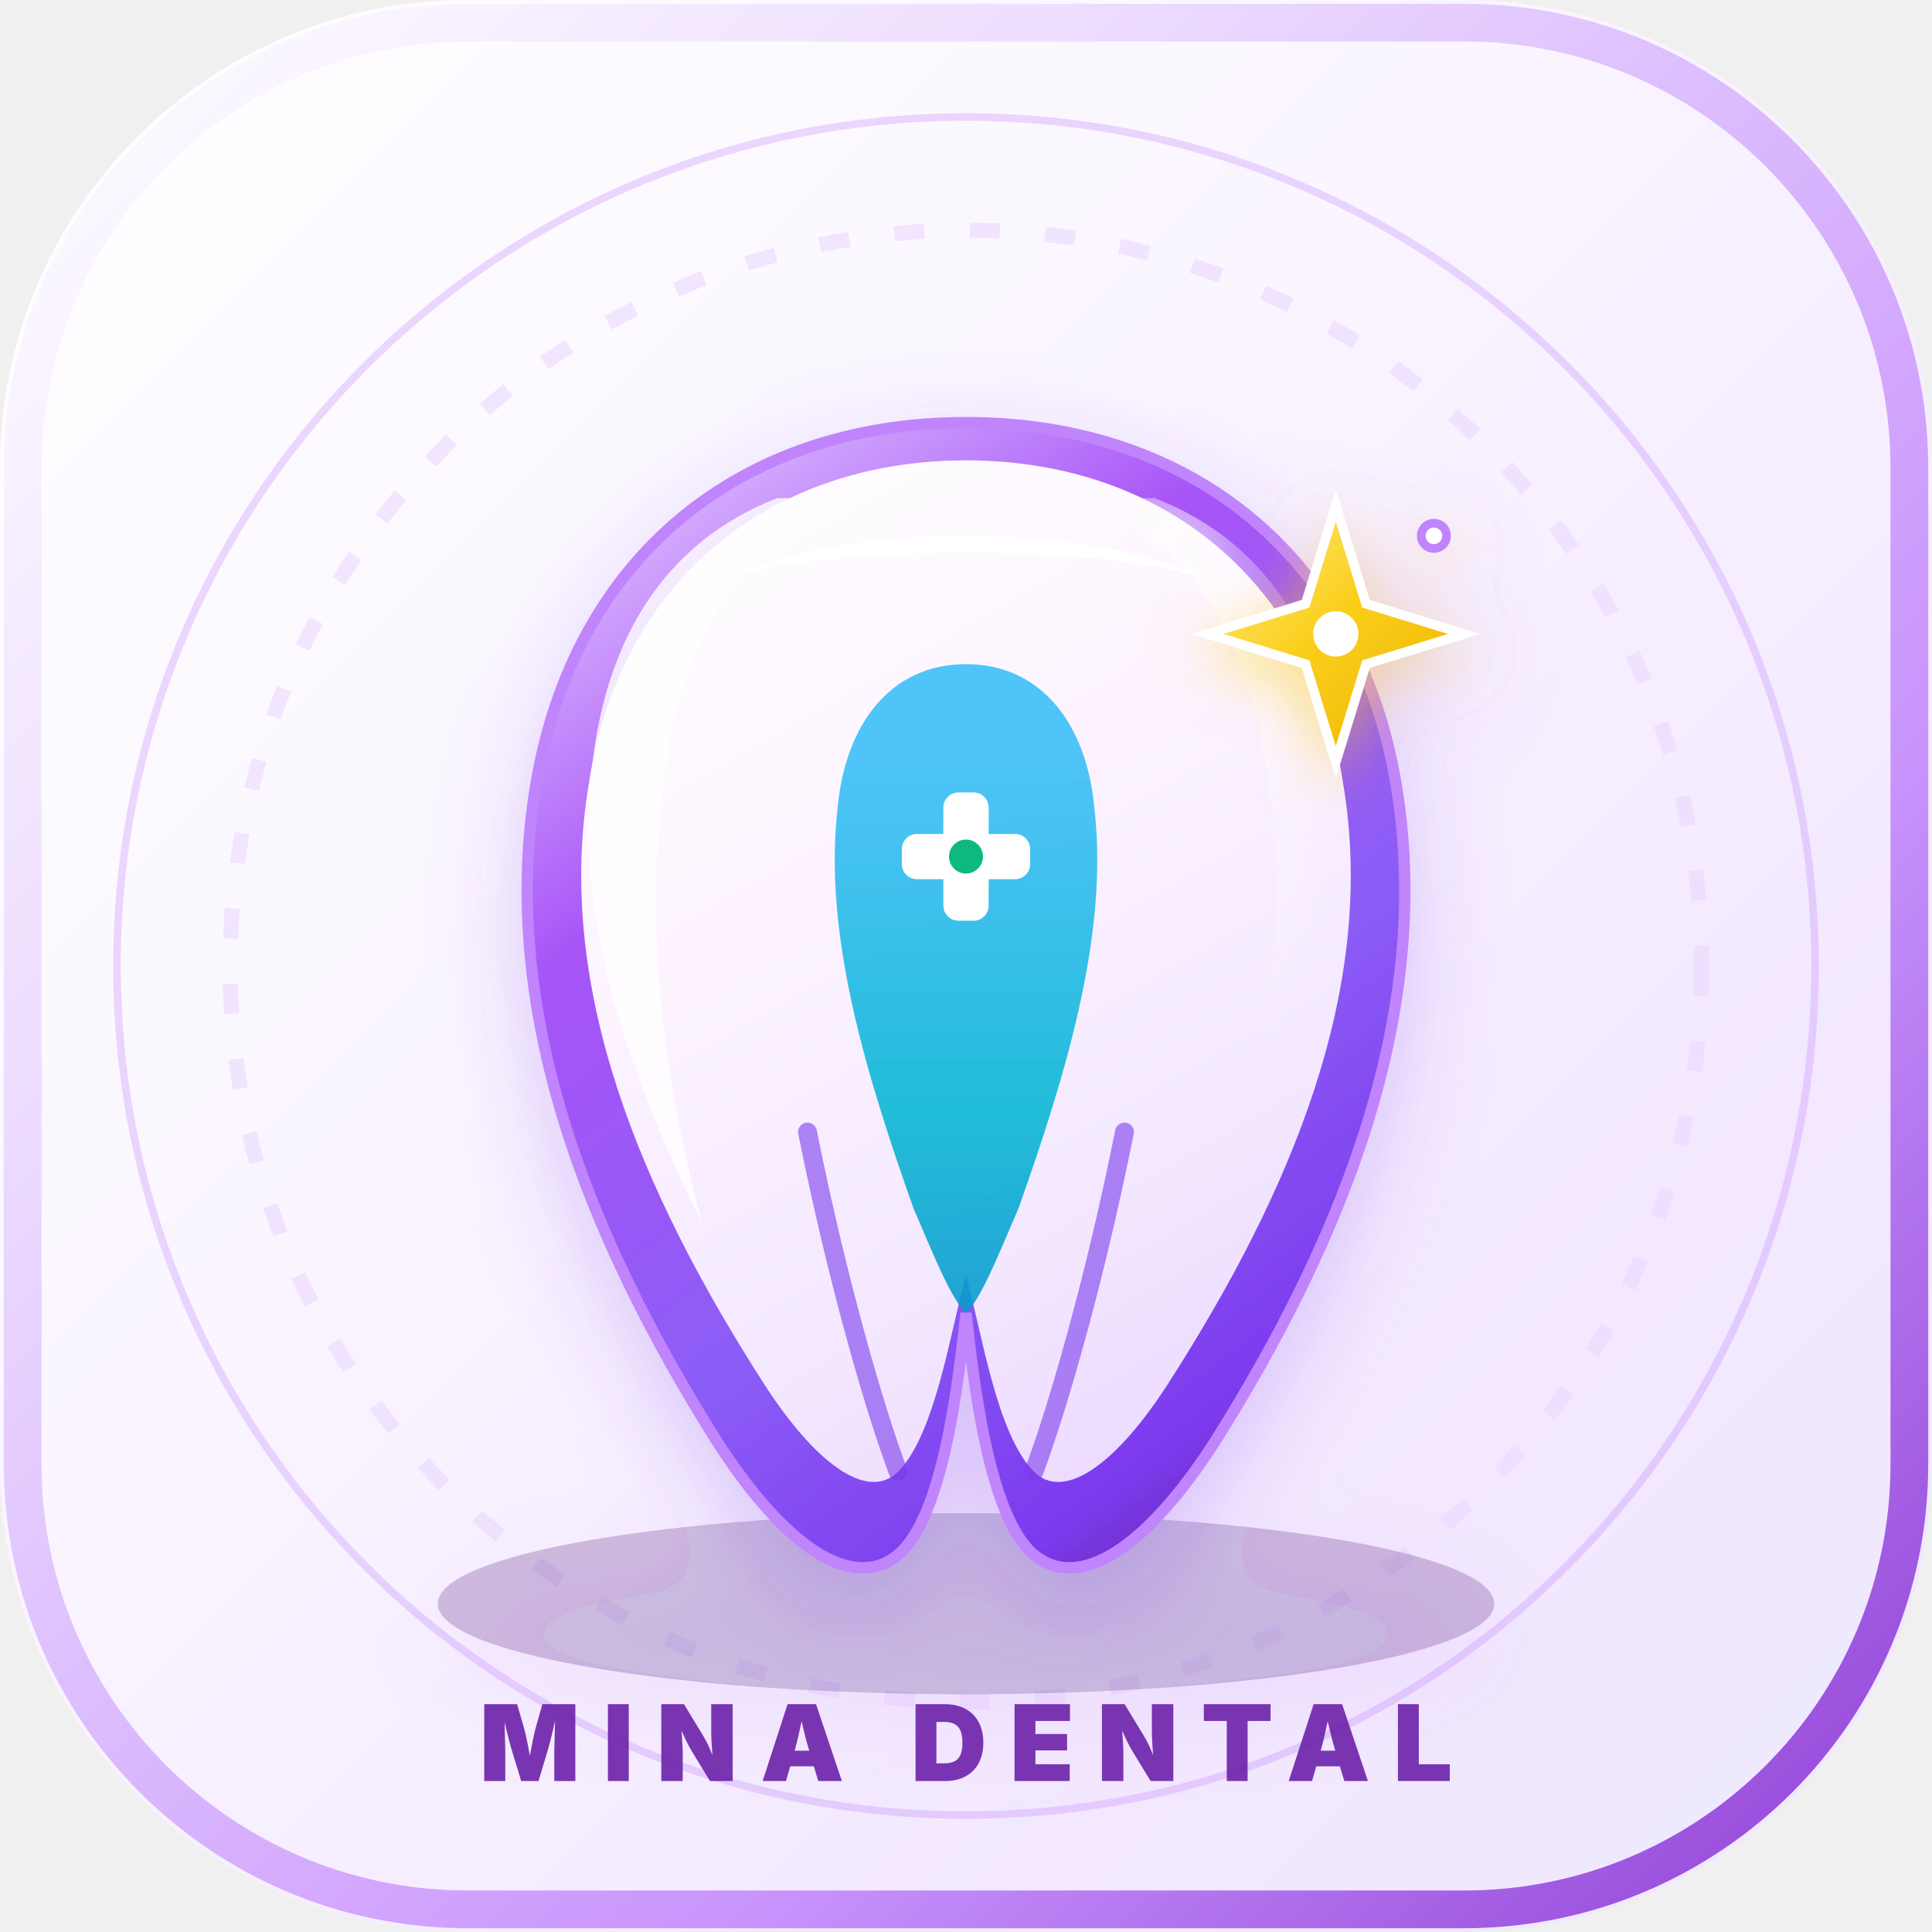
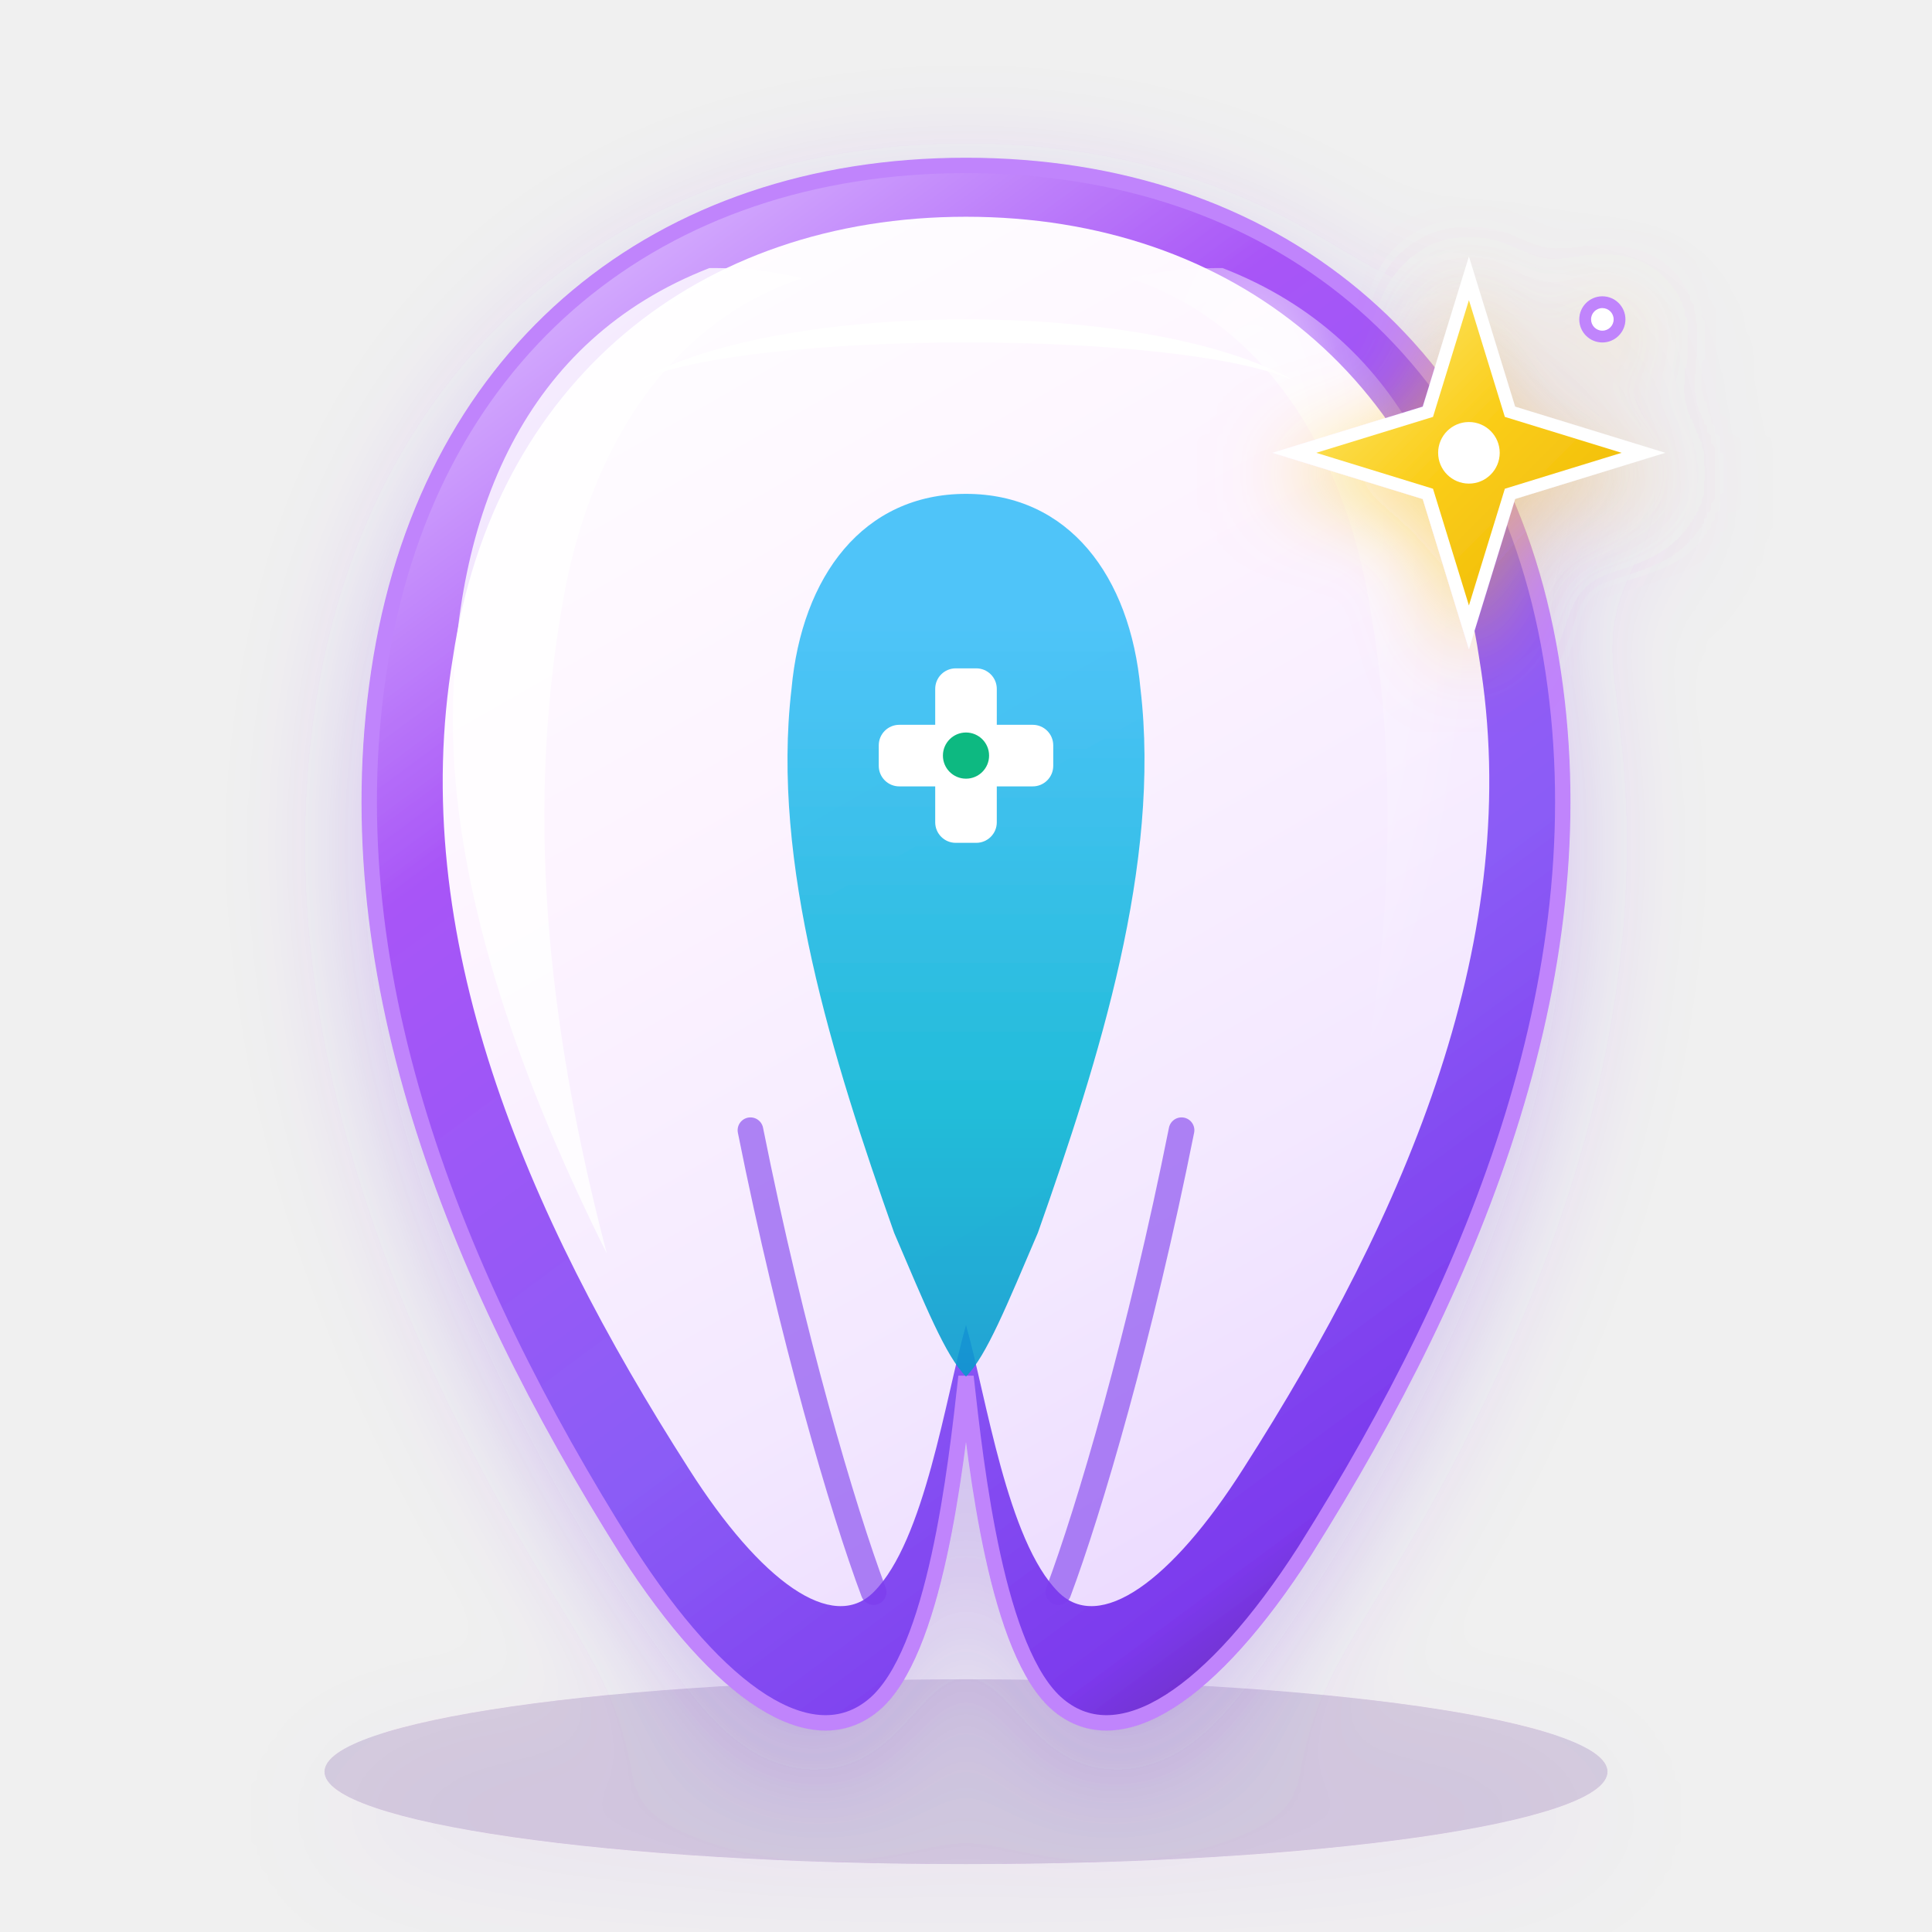
<svg xmlns="http://www.w3.org/2000/svg" viewBox="0 0 512 512" fill="none">
  <defs>
    <linearGradient id="pwaBgGrad" x1="0%" y1="0%" x2="100%" y2="100%">
      <stop offset="0%" stop-color="#ffffff" />
      <stop offset="40%" stop-color="#faf5ff" />
      <stop offset="75%" stop-color="#f3e8ff" />
      <stop offset="100%" stop-color="#ede9fe" />
    </linearGradient>
    <linearGradient id="pwaBorderBevel" x1="0%" y1="0%" x2="100%" y2="100%">
      <stop offset="0%" stop-color="#ffffff" />
      <stop offset="30%" stop-color="#e9d5ff" />
      <stop offset="70%" stop-color="#c084fc" />
      <stop offset="100%" stop-color="#7e22ce" />
    </linearGradient>
    <linearGradient id="toothPearl" x1="180" y1="120" x2="340" y2="400" gradientUnits="userSpaceOnUse">
      <stop offset="0%" stop-color="#ffffff" />
      <stop offset="35%" stop-color="#fdf4ff" />
      <stop offset="70%" stop-color="#f3e8ff" />
      <stop offset="100%" stop-color="#e9d5ff" />
    </linearGradient>
    <linearGradient id="toothPurpleBody" x1="160" y1="140" x2="360" y2="410" gradientUnits="userSpaceOnUse">
      <stop offset="0%" stop-color="#d8b4fe" />
      <stop offset="25%" stop-color="#a855f7" />
      <stop offset="60%" stop-color="#8b5cf6" />
      <stop offset="85%" stop-color="#7c3aed" />
      <stop offset="100%" stop-color="#581c87" />
    </linearGradient>
    <linearGradient id="toothBioCyan" x1="256" y1="200" x2="256" y2="390" gradientUnits="userSpaceOnUse">
      <stop offset="0%" stop-color="#38bdf8" />
      <stop offset="50%" stop-color="#06b6d4" />
      <stop offset="100%" stop-color="#0284c7" />
    </linearGradient>
    <linearGradient id="goldSparkle" x1="0%" y1="0%" x2="100%" y2="100%">
      <stop offset="0%" stop-color="#fef08a" />
      <stop offset="50%" stop-color="#facc15" />
      <stop offset="100%" stop-color="#eab308" />
    </linearGradient>
    <radialGradient id="enamelHighlight" cx="35%" cy="25%" r="65%">
      <stop offset="0%" stop-color="#ffffff" stop-opacity="0.95" />
      <stop offset="45%" stop-color="#ffffff" stop-opacity="0.35" />
      <stop offset="100%" stop-color="#ffffff" stop-opacity="0" />
    </radialGradient>
    <filter id="tooth3dShadow" x="-20%" y="-20%" width="140%" height="140%">
      <feDropShadow dx="0" dy="24" stdDeviation="28" flood-color="#581c87" flood-opacity="0.38" />
      <feDropShadow dx="0" dy="8" stdDeviation="12" flood-color="#7c3aed" flood-opacity="0.25" />
    </filter>
    <filter id="sparkleGlow" x="-30%" y="-30%" width="160%" height="160%">
      <feDropShadow dx="0" dy="4" stdDeviation="8" flood-color="#facc15" flood-opacity="0.55" />
    </filter>
  </defs>
-   <rect width="512" height="512" rx="124" fill="url(#pwaBgGrad)" />
-   <rect x="6" y="6" width="500" height="500" rx="118" stroke="url(#pwaBorderBevel)" stroke-width="10" stroke-opacity="0.85" />
-   <circle cx="256" cy="256" r="195" stroke="#e9d5ff" stroke-width="4" stroke-dasharray="8 12" stroke-opacity="0.55" />
-   <circle cx="256" cy="256" r="225" stroke="#c084fc" stroke-width="2" stroke-opacity="0.3" />
-   <g filter="url(#tooth3dShadow)">
-     <ellipse cx="256" cy="425" rx="140" ry="24" fill="#3b0764" fill-opacity="0.22" />
+   <g filter="url(#tooth3dShadow)" transform="translate(256, 256) scale(1.36) translate(-256, -268)">
+     <ellipse cx="256" cy="425" rx="125" ry="18" fill="#581c87" fill-opacity="0.18" />
    <path d="M256 112          C196 112 152 148 142 208          C132 268 156 328 190 382          C208 410 226 422 238 412          C250 402 254 366 256 348          C258 366 262 402 274 412          C286 422 304 410 322 382          C356 328 380 268 370 208          C360 148 316 112 256 112Z" fill="url(#toothPurpleBody)" stroke="#c084fc" stroke-width="3" />
    <path d="M256 122          C204 122 164 154 156 208          C147 262 170 316 202 366          C216 388 230 398 238 390          C248 380 252 352 256 338          C260 352 264 380 274 390          C282 398 296 388 310 366          C342 316 365 262 356 208          C348 154 308 122 256 122Z" fill="url(#toothPearl)" />
    <path d="M206 132          C170 146 156 180 156 220          C156 252 168 288 186 324          C174 278 170 236 178 194          C184 164 200 142 224 134          C216 132 210 132 206 132Z" fill="#ffffff" fill-opacity="0.8" />
    <path d="M306 132          C342 146 356 180 356 220          C356 252 344 288 326 324          C338 278 342 236 334 194          C328 164 312 142 288 134          C296 132 302 132 306 132Z" fill="url(#enamelHighlight)" />
    <path d="M256 176          C236 176 224 192 222 214          C218 248 230 286 242 320          C248 334 252 344 256 348          C260 344 264 334 270 320          C282 286 294 248 290 214          C288 192 276 176 256 176Z" fill="url(#toothBioCyan)" opacity="0.88" />
    <g>
      <rect x="250" y="210" width="12" height="34" rx="4" fill="#ffffff" />
      <rect x="239" y="221" width="34" height="12" rx="4" fill="#ffffff" />
      <circle cx="256" cy="227" r="4.5" fill="#10b981" />
    </g>
    <path d="M214 300 C222 340 232 374 238 390" stroke="#7c3aed" stroke-width="5" stroke-linecap="round" opacity="0.6" />
    <path d="M298 300 C290 340 280 374 274 390" stroke="#7c3aed" stroke-width="5" stroke-linecap="round" opacity="0.6" />
    <path d="M192 154          C220 138 292 138 320 154          C298 144 214 144 192 154Z" fill="#ffffff" fill-opacity="0.95" />
    <g filter="url(#sparkleGlow)">
      <path d="M346 160            L354 134            L362 160            L388 168            L362 176            L354 202            L346 176            L320 168            Z" fill="url(#goldSparkle)" stroke="#ffffff" stroke-width="2.5" />
      <circle cx="354" cy="168" r="6" fill="#ffffff" />
      <circle cx="380" cy="142" r="4.5" fill="#c084fc" />
      <circle cx="380" cy="142" r="2.2" fill="#ffffff" />
    </g>
  </g>
-   <g opacity="0.9">
-     <text x="256" y="472" font-family="system-ui, -apple-system, 'SF Pro Display', 'Vazirmatn', sans-serif" font-size="28" font-weight="900" letter-spacing="6" fill="#6b21a8" text-anchor="middle">
-       MINA DENTAL
-     </text>
-   </g>
</svg>
